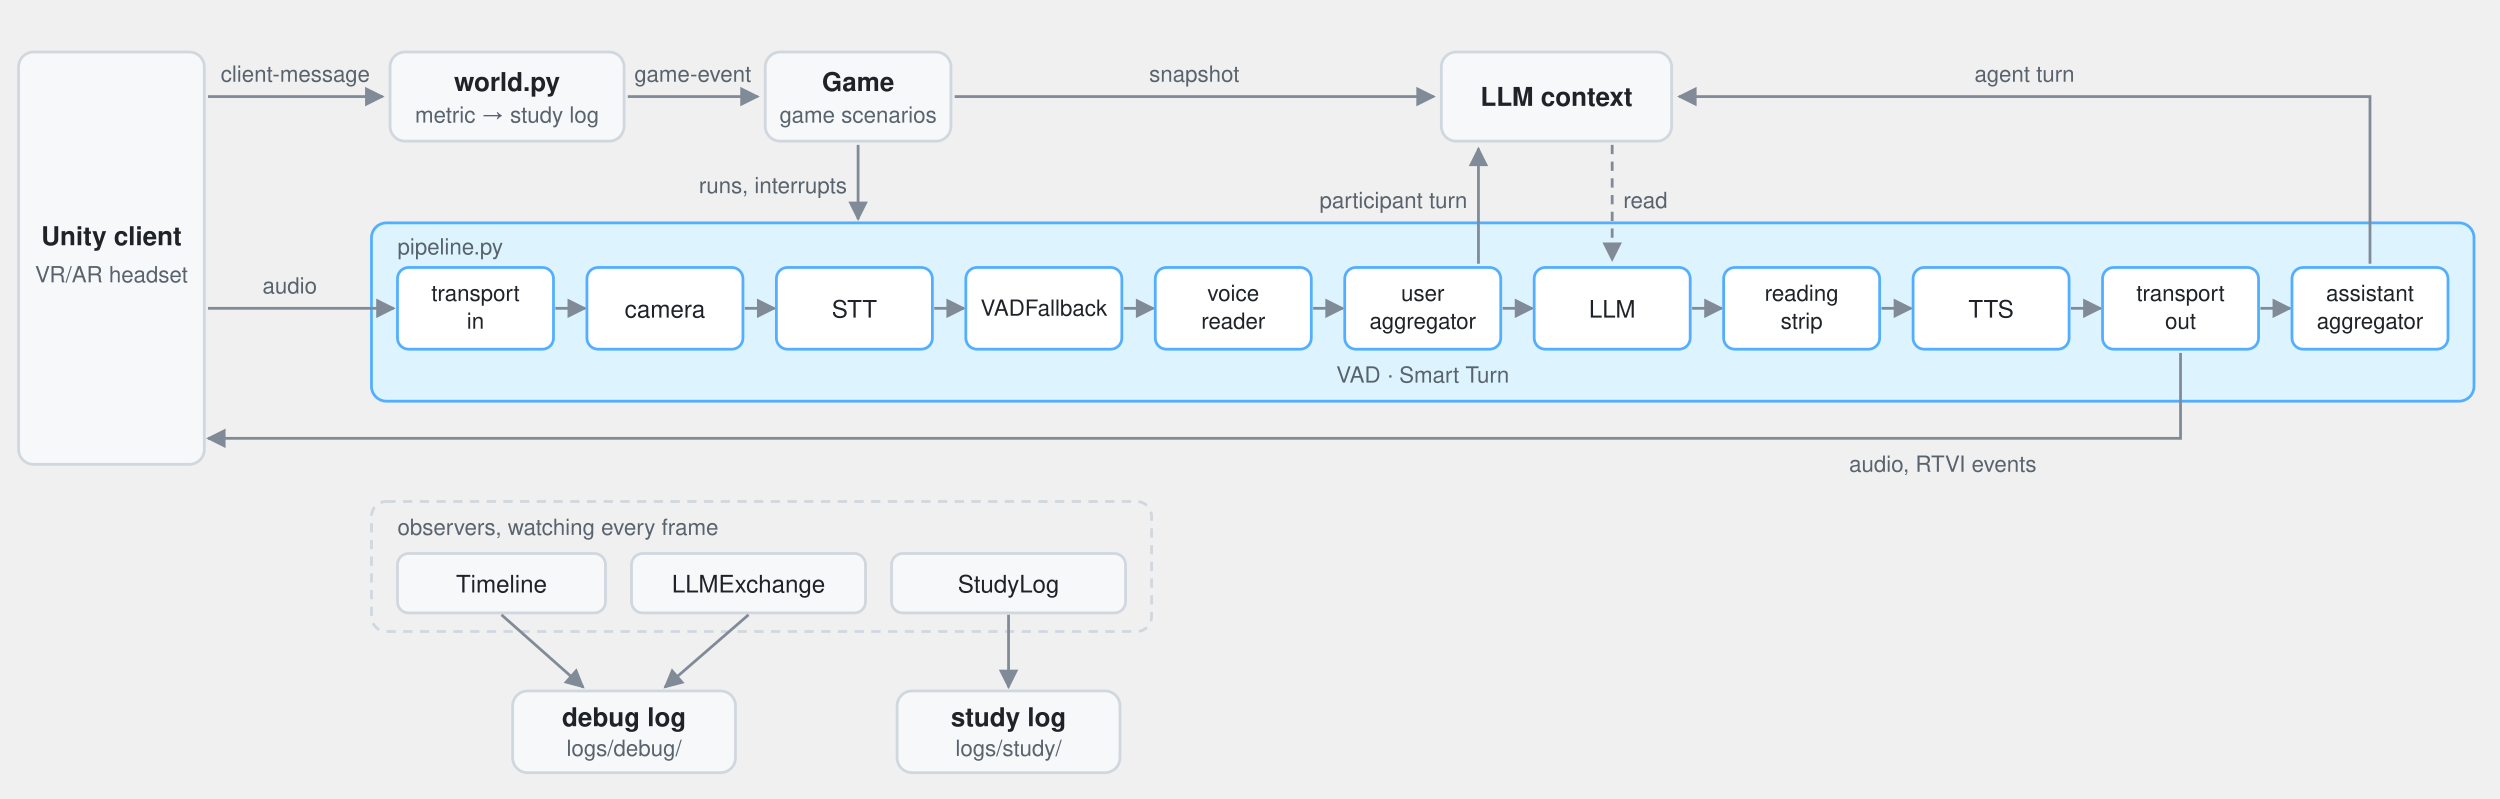
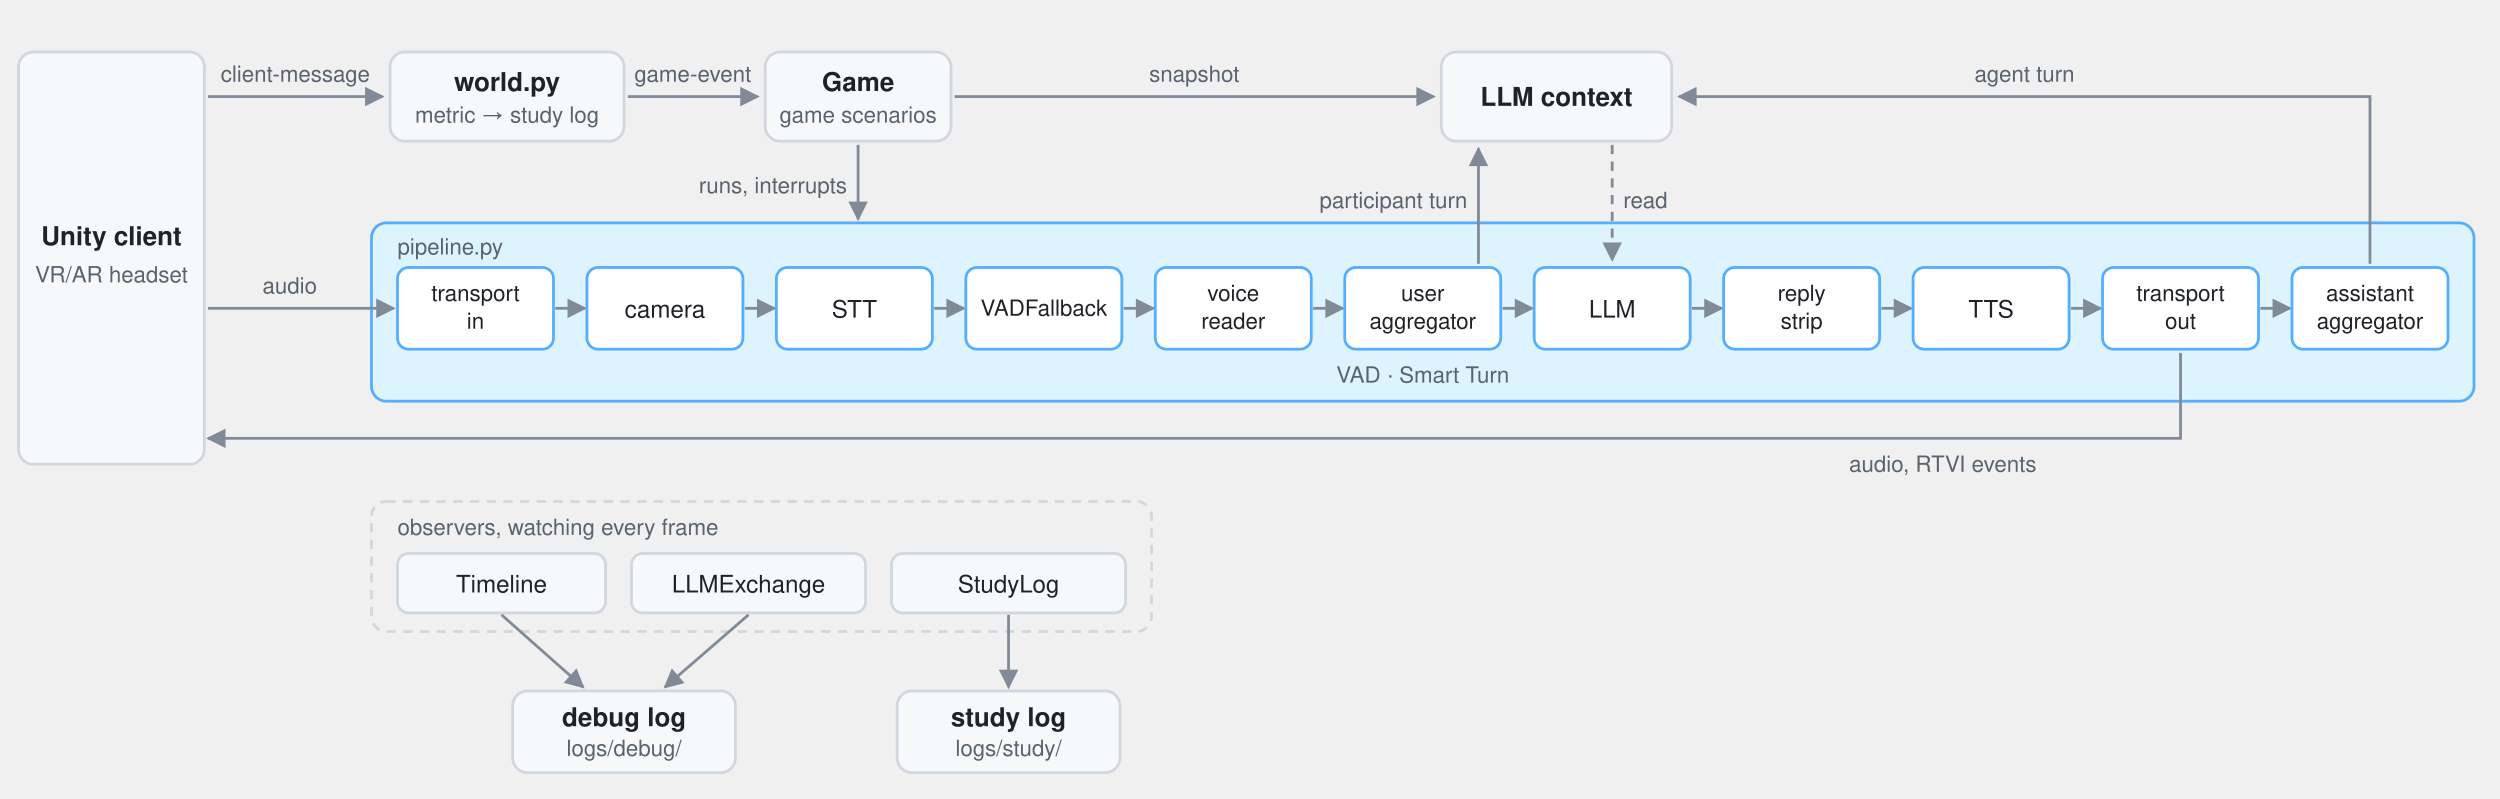
<svg xmlns="http://www.w3.org/2000/svg" width="1346" height="430" viewBox="0 0 1346 430" role="img" aria-labelledby="title">
  <style>
    text { font-family: -apple-system, "Segoe UI", Helvetica, Arial, sans-serif; fill: #1f2328; text-anchor: middle; }
    .name { font-size: 14px; font-weight: 600; }
    .sub { font-size: 12px; fill: #59636e; }
    .label { font-size: 12px; fill: #59636e; }
    .box { fill: #f6f8fa; stroke: #d0d7de; stroke-width: 1.5; }
    .agent { fill: #ddf4ff; stroke: #54aeff; stroke-width: 1.5; }
    .stage { fill: #ffffff; stroke: #54aeff; stroke-width: 1.5; }
    .group { fill: none; stroke: #d0d7de; stroke-width: 1.5; stroke-dasharray: 5 4; }
    .link { stroke: #818b98; stroke-width: 1.5; fill: none; }
    .dash { stroke-dasharray: 5 4; }
    .head { fill: #818b98; }
    @media (prefers-color-scheme: dark) {
      text { fill: #e6edf3; }
      .sub, .label { fill: #9198a1; }
      .box { fill: #151b23; stroke: #3d444d; }
      .agent { fill: #0d2a4f; stroke: #1f6feb; }
      .stage { fill: #0d1117; stroke: #1f6feb; }
      .group { stroke: #3d444d; }
      .link { stroke: #9198a1; }
      .head { fill: #9198a1; }
    }
  </style>
  <defs>
    <marker id="arrow" viewBox="0 0 10 10" refX="9" refY="5" markerWidth="7" markerHeight="7" orient="auto-start-reverse">
      <path class="head" d="M0,0 L10,5 L0,10 z" />
    </marker>
  </defs>
  <rect class="box" x="10" y="28" width="100" height="222" rx="8" />
  <text class="name" x="60" y="132">Unity client</text>
  <text class="sub" x="60" y="152">VR/AR headset</text>
  <rect class="agent" x="200" y="120" width="1132" height="96" rx="8" />
  <text class="sub" x="214" y="137" style="text-anchor: start">pipeline.py</text>
  <rect class="stage" x="214" y="144" width="84" height="44" rx="6" />
  <text x="256" y="162" font-size="12">transport</text>
  <text x="256" y="177" font-size="12">in</text>
  <line class="link" x1="299" y1="166" x2="315" y2="166" marker-end="url(#arrow)" />
  <rect class="stage" x="316" y="144" width="84" height="44" rx="6" />
  <text x="358" y="171" font-size="13">camera</text>
  <line class="link" x1="401" y1="166" x2="417" y2="166" marker-end="url(#arrow)" />
  <rect class="stage" x="418" y="144" width="84" height="44" rx="6" />
  <text x="460" y="171" font-size="13">STT</text>
  <line class="link" x1="503" y1="166" x2="519" y2="166" marker-end="url(#arrow)" />
  <rect class="stage" x="520" y="144" width="84" height="44" rx="6" />
  <text x="562" y="170" font-size="12">VADFallback</text>
  <line class="link" x1="605" y1="166" x2="621" y2="166" marker-end="url(#arrow)" />
  <rect class="stage" x="622" y="144" width="84" height="44" rx="6" />
  <text x="664" y="162" font-size="12">voice</text>
  <text x="664" y="177" font-size="12">reader</text>
  <line class="link" x1="707" y1="166" x2="723" y2="166" marker-end="url(#arrow)" />
  <rect class="stage" x="724" y="144" width="84" height="44" rx="6" />
  <text x="766" y="162" font-size="12">user</text>
  <text x="766" y="177" font-size="12">aggregator</text>
  <line class="link" x1="809" y1="166" x2="825" y2="166" marker-end="url(#arrow)" />
  <text class="label" x="766" y="206">VAD · Smart Turn</text>
  <rect class="stage" x="826" y="144" width="84" height="44" rx="6" />
  <text x="868" y="171" font-size="13">LLM</text>
  <line class="link" x1="911" y1="166" x2="927" y2="166" marker-end="url(#arrow)" />
  <rect class="stage" x="928" y="144" width="84" height="44" rx="6" />
-   <text x="970" y="162" font-size="12">reading</text>
+   <text x="970" y="162" font-size="12">reply</text>
  <text x="970" y="177" font-size="12">strip</text>
  <line class="link" x1="1013" y1="166" x2="1029" y2="166" marker-end="url(#arrow)" />
  <rect class="stage" x="1030" y="144" width="84" height="44" rx="6" />
  <text x="1072" y="171" font-size="13">TTS</text>
  <line class="link" x1="1115" y1="166" x2="1131" y2="166" marker-end="url(#arrow)" />
  <rect class="stage" x="1132" y="144" width="84" height="44" rx="6" />
  <text x="1174" y="162" font-size="12">transport</text>
  <text x="1174" y="177" font-size="12">out</text>
  <line class="link" x1="1217" y1="166" x2="1233" y2="166" marker-end="url(#arrow)" />
  <rect class="stage" x="1234" y="144" width="84" height="44" rx="6" />
  <text x="1276" y="162" font-size="12">assistant</text>
  <text x="1276" y="177" font-size="12">aggregator</text>
  <line class="link" x1="112" y1="52" x2="206" y2="52" marker-end="url(#arrow)" />
  <text class="label" x="159" y="44">client-message</text>
  <rect class="box" x="210" y="28" width="126" height="48" rx="8" />
  <text class="name" x="273" y="49">world.py</text>
  <text class="sub" x="273" y="66">metric → study log</text>
  <line class="link" x1="338" y1="52" x2="408" y2="52" marker-end="url(#arrow)" />
  <text class="label" x="373" y="44">game-event</text>
  <rect class="box" x="412" y="28" width="100" height="48" rx="8" />
  <text class="name" x="462" y="49">Game</text>
  <text class="sub" x="462" y="66">game scenarios</text>
  <line class="link" x1="514" y1="52" x2="772" y2="52" marker-end="url(#arrow)" />
  <text class="label" x="643" y="44">snapshot</text>
  <rect class="box" x="776" y="28" width="124" height="48" rx="8" />
  <text class="name" x="838" y="57">LLM context</text>
  <line class="link" x1="462" y1="78" x2="462" y2="118" marker-end="url(#arrow)" />
  <text class="label" x="456" y="104" style="text-anchor: end">runs, interrupts</text>
  <line class="link" x1="796" y1="142" x2="796" y2="80" marker-end="url(#arrow)" />
  <text class="label" x="790" y="112" style="text-anchor: end">participant turn</text>
  <line class="link dash" x1="868" y1="78" x2="868" y2="140" marker-end="url(#arrow)" />
  <text class="label" x="874" y="112" style="text-anchor: start">read</text>
  <path class="link" d="M1276,142 V52 H904" marker-end="url(#arrow)" />
  <text class="label" x="1090" y="44">agent turn</text>
  <line class="link" x1="112" y1="166" x2="212" y2="166" marker-end="url(#arrow)" />
  <text class="label" x="156" y="158">audio</text>
  <path class="link" d="M1174,190 V236 H112" marker-end="url(#arrow)" />
  <text class="label" x="1046" y="254">audio, RTVI events</text>
  <rect class="group" x="200" y="270" width="420" height="70" rx="8" />
  <text class="sub" x="214" y="288" style="text-anchor: start">observers, watching every frame</text>
  <rect class="box" x="214" y="298" width="112" height="32" rx="6" />
  <text x="270" y="319" font-size="13">Timeline</text>
  <rect class="box" x="340" y="298" width="126" height="32" rx="6" />
  <text x="403" y="319" font-size="13">LLMExchange</text>
  <rect class="box" x="480" y="298" width="126" height="32" rx="6" />
  <text x="543" y="319" font-size="13">StudyLog</text>
  <line class="link" x1="270" y1="331" x2="314" y2="370" marker-end="url(#arrow)" />
  <line class="link" x1="403" y1="331" x2="358" y2="370" marker-end="url(#arrow)" />
  <line class="link" x1="543" y1="331" x2="543" y2="370" marker-end="url(#arrow)" />
  <rect class="box" x="276" y="372" width="120" height="44" rx="8" />
  <text class="name" x="336" y="391">debug log</text>
  <text class="sub" x="336" y="407">logs/debug/</text>
  <rect class="box" x="483" y="372" width="120" height="44" rx="8" />
  <text class="name" x="543" y="391">study log</text>
  <text class="sub" x="543" y="407">logs/study/</text>
</svg>
